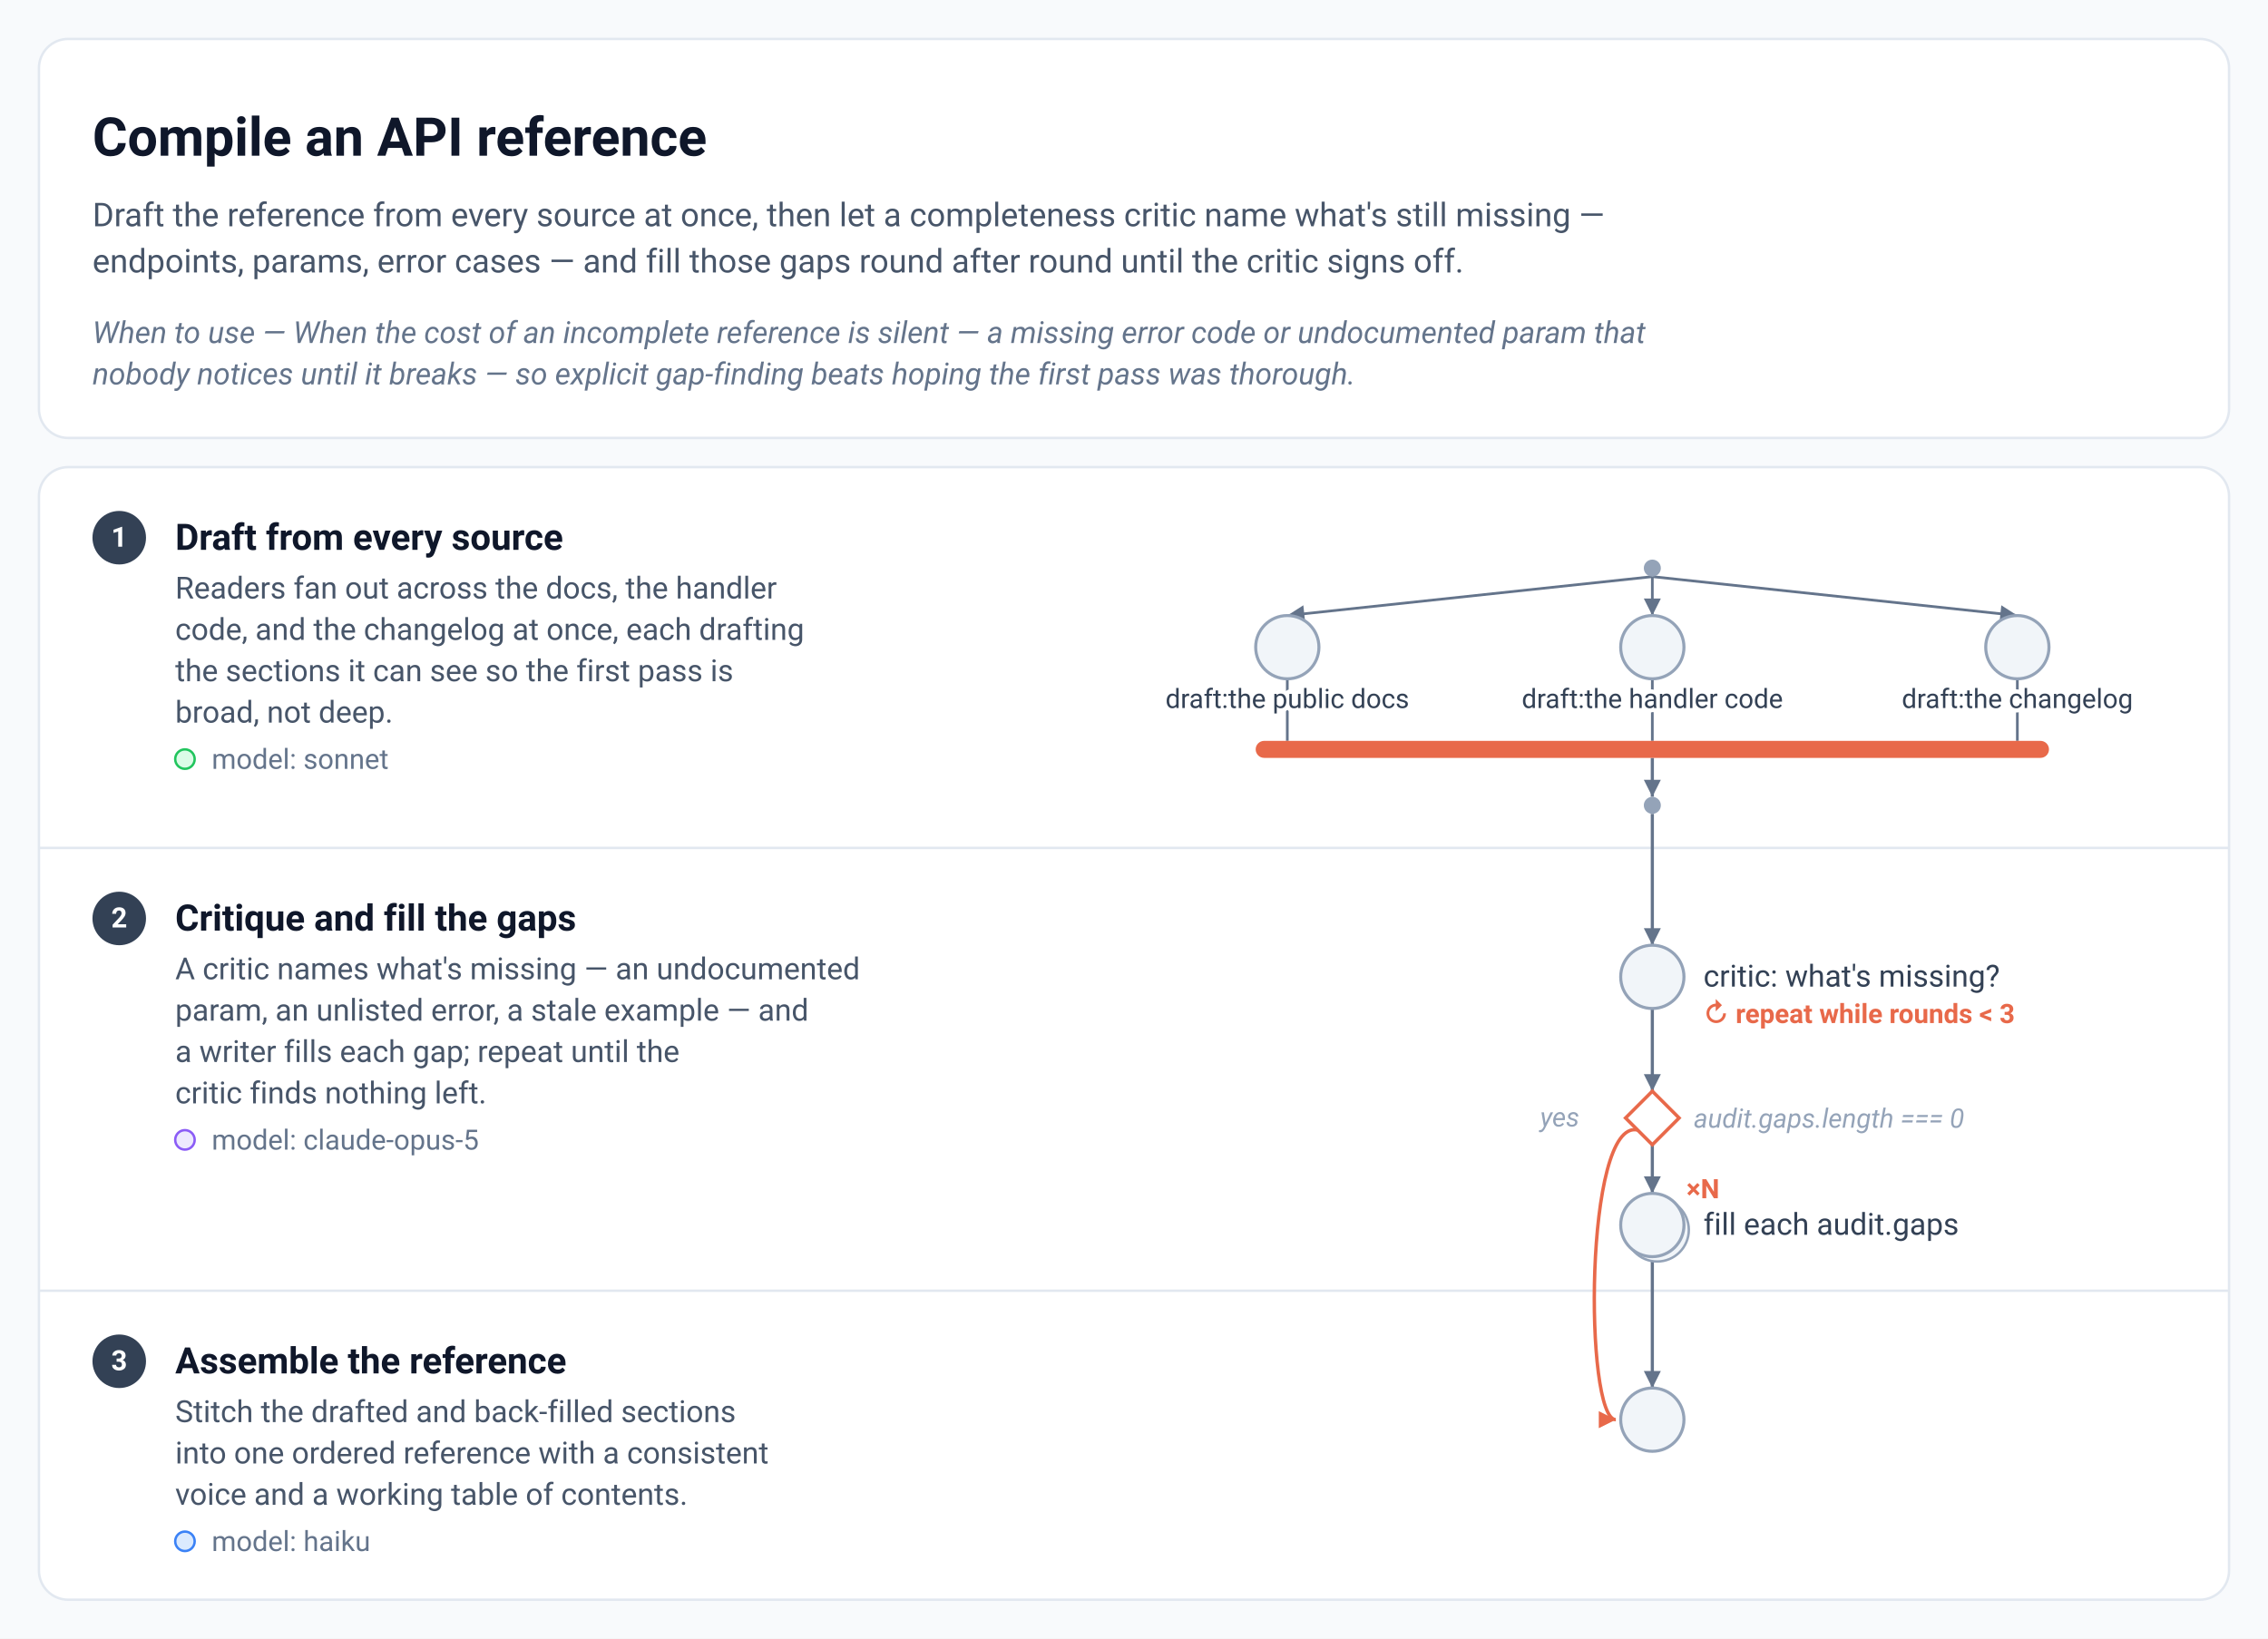
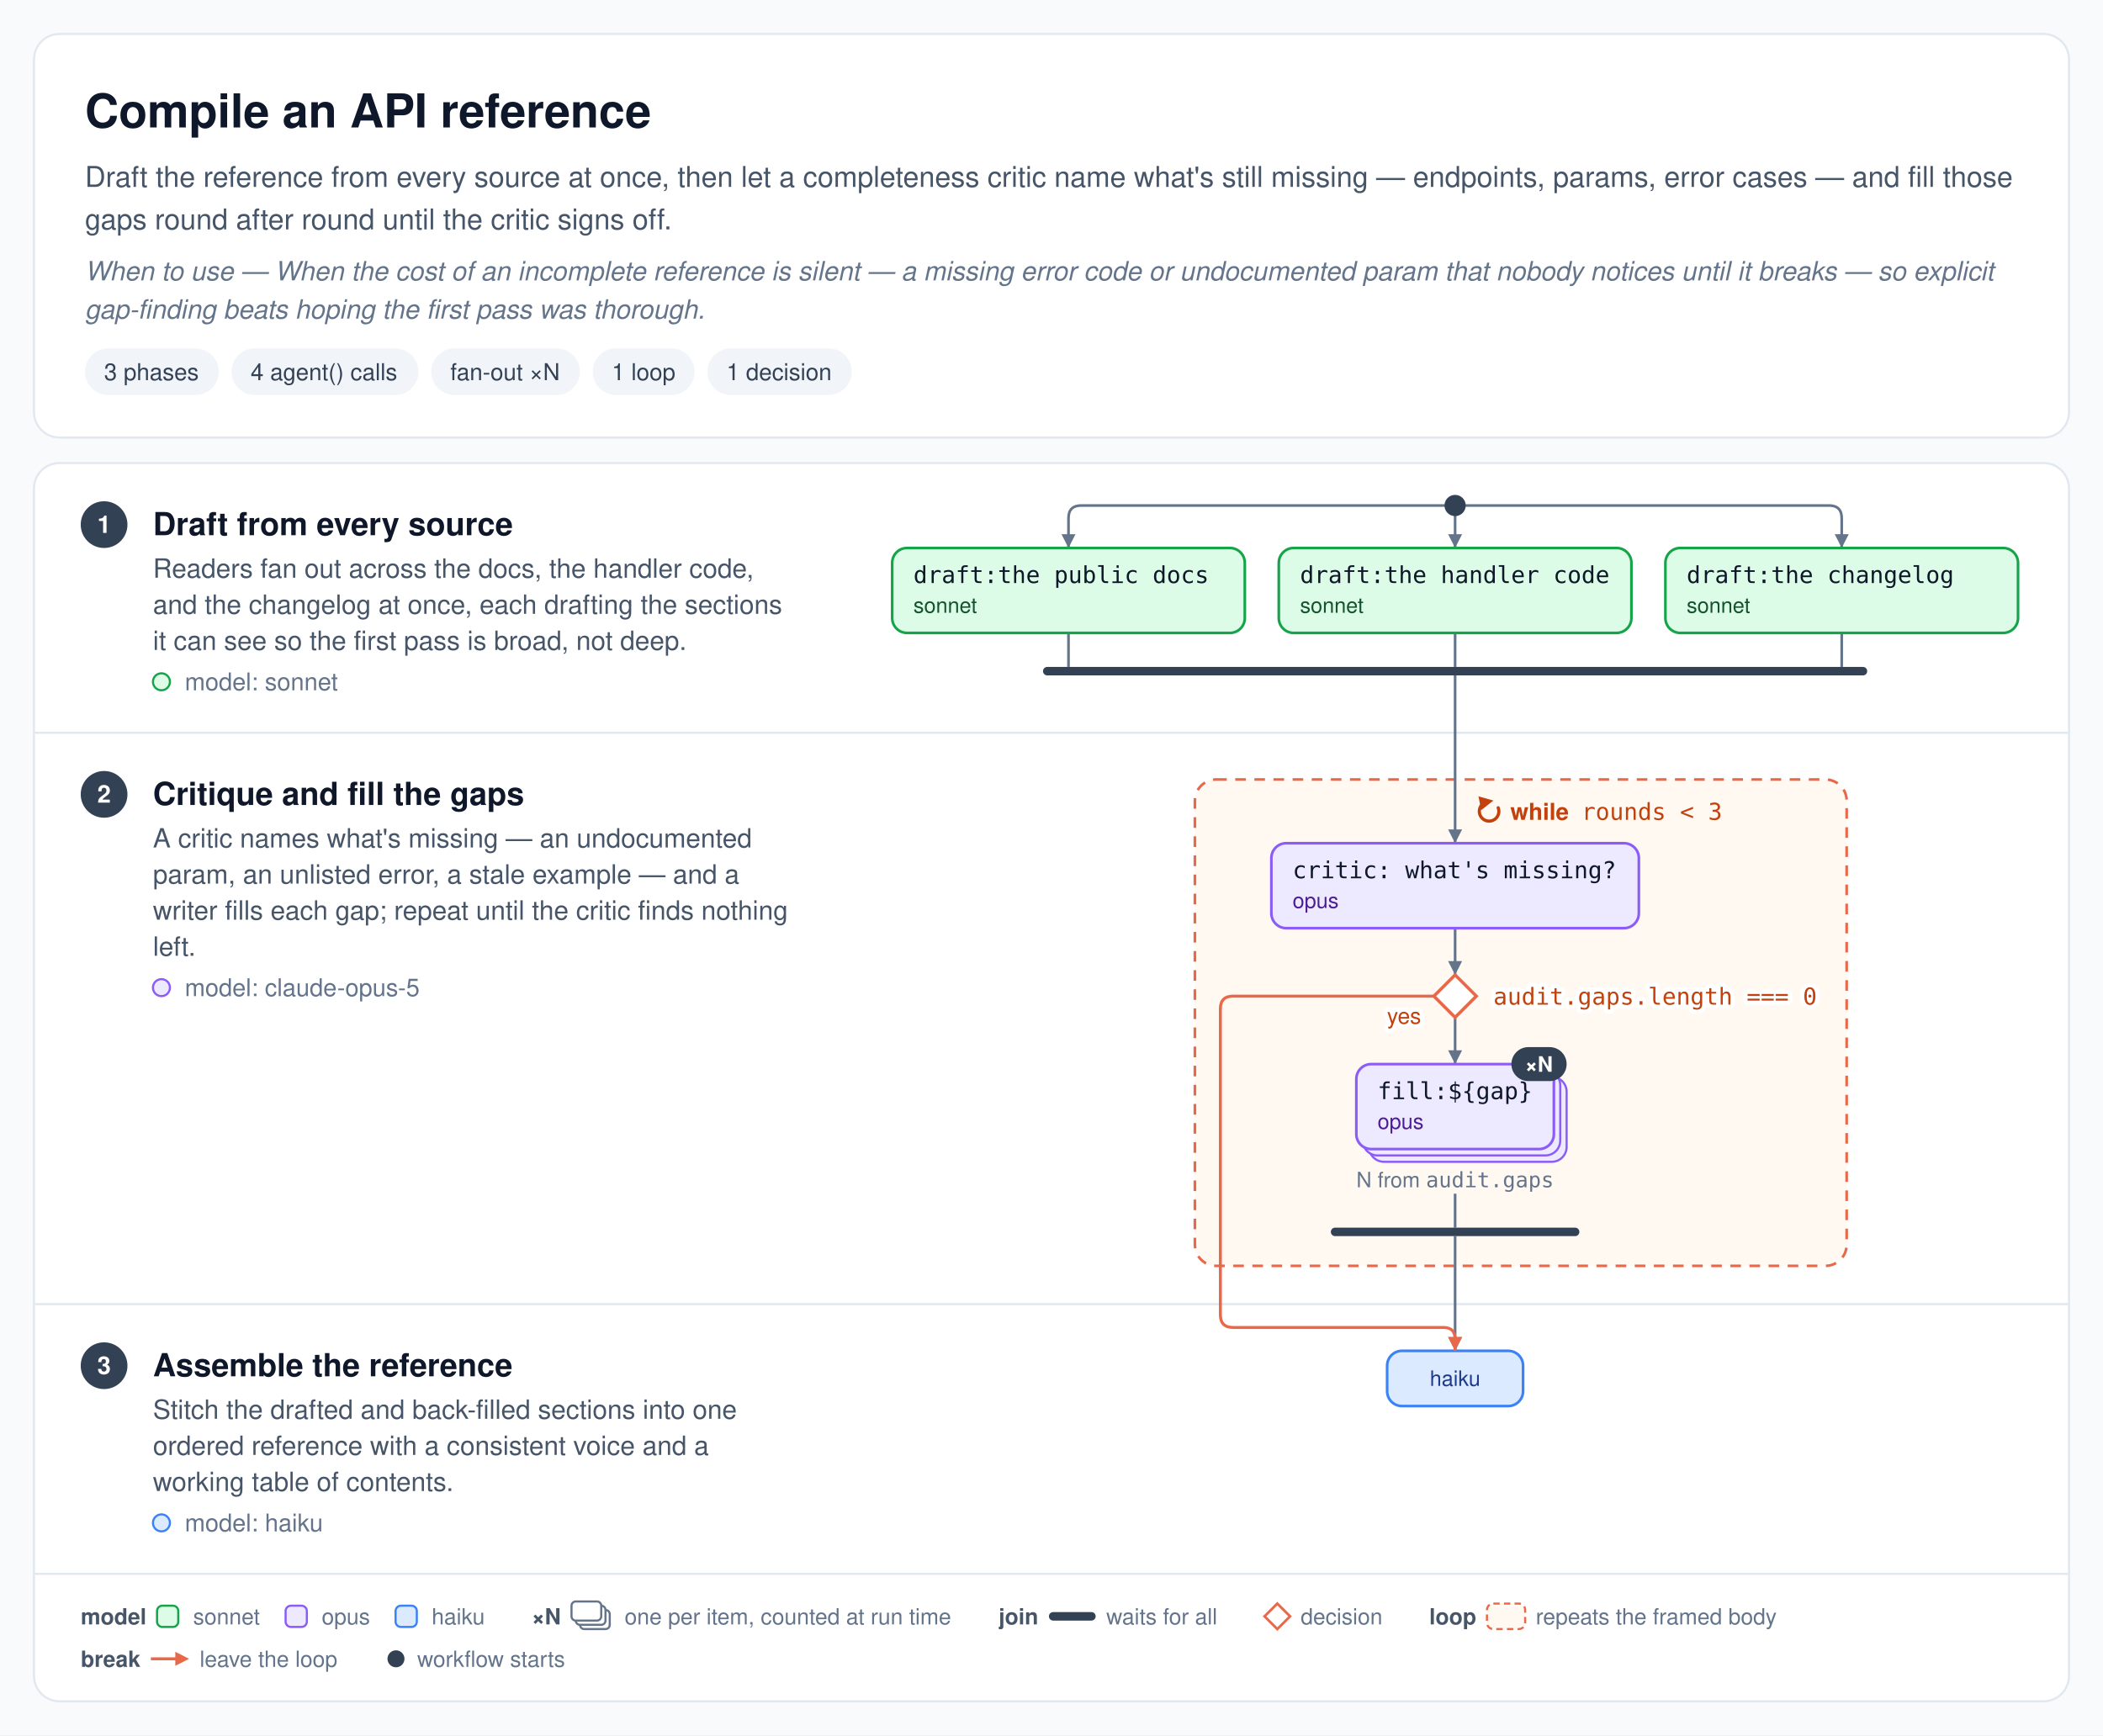
- <svg xmlns="http://www.w3.org/2000/svg" width="932" height="673.5" viewBox="0 0 932 673.5" font-family="-apple-system, BlinkMacSystemFont, 'Segoe UI', Roboto, Helvetica, Arial, sans-serif">
-   <rect width="932" height="673.5" fill="#f8fafc" />
+ <svg xmlns="http://www.w3.org/2000/svg" width="990" height="817" viewBox="0 0 990 817" role="img" font-family="Helvetica, Arial, 'Liberation Sans', sans-serif">
+   <rect width="990" height="817" fill="#f8fafc" />
  <g transform="translate(0 16)">
    <g class="header-card">
-       <rect x="16" y="0" width="900" height="164" rx="12" fill="#ffffff" stroke="#e2e8f0" stroke-width="1" />
-       <text x="38" y="48" font-size="22" fill="#0f172a" font-weight="700">Compile an API reference</text>
-       <text x="38" y="77" font-size="13.5" fill="#475569">Draft the reference from every source at once, then let a completeness critic name what's still missing —</text>
-       <text x="38" y="96" font-size="13.5" fill="#475569">endpoints, params, error cases — and fill those gaps round after round until the critic signs off.</text>
-       <text x="38" y="125" font-size="12.5" fill="#64748b" font-style="italic">When to use — When the cost of an incomplete reference is silent — a missing error code or undocumented param that</text>
-       <text x="38" y="142" font-size="12.5" fill="#64748b" font-style="italic">nobody notices until it breaks — so explicit gap-finding beats hoping the first pass was thorough.</text>
+       <rect x="16" y="0" width="958" height="190" rx="12" fill="#ffffff" stroke="#e2e8f0" stroke-width="1" />
+       <text x="40" y="44" font-size="22" fill="#0f172a" font-weight="700">Compile an API reference</text>
+       <text x="40" y="72" font-size="13.5" fill="#475569">Draft the reference from every source at once, then let a completeness critic name what's still missing — endpoints, params, error cases — and fill those</text>
+       <text x="40" y="92" font-size="13.5" fill="#475569">gaps round after round until the critic signs off.</text>
+       <text x="40" y="116" font-size="12.5" fill="#64748b" font-style="italic">When to use — When the cost of an incomplete reference is silent — a missing error code or undocumented param that nobody notices until it breaks — so explicit</text>
+       <text x="40" y="134" font-size="12.5" fill="#64748b" font-style="italic">gap-finding beats hoping the first pass was thorough.</text>
+       <rect x="40" y="148" width="63" height="22" rx="11" fill="#f1f5f9" />
+       <text x="49" y="163" font-size="11" fill="#334155">3 phases</text>
+       <rect x="109" y="148" width="88" height="22" rx="11" fill="#f1f5f9" />
+       <text x="118" y="163" font-size="11" fill="#334155">4 agent() calls</text>
+       <rect x="203" y="148" width="70" height="22" rx="11" fill="#f1f5f9" />
+       <text x="212" y="163" font-size="11" fill="#334155">fan-out ×N</text>
+       <rect x="279" y="148" width="48" height="22" rx="11" fill="#f1f5f9" />
+       <text x="288" y="163" font-size="11" fill="#334155">1 loop</text>
+       <rect x="333" y="148" width="68" height="22" rx="11" fill="#f1f5f9" />
+       <text x="342" y="163" font-size="11" fill="#334155">1 decision</text>
    </g>
  </g>
-   <g transform="translate(0 192)">
-     <rect x="16" y="0" width="900" height="465.5" rx="12" fill="#ffffff" stroke="#e2e8f0" stroke-width="1" />
+   <g transform="translate(0 218)">
+     <rect x="16" y="0" width="958" height="583" rx="12" fill="#ffffff" stroke="#e2e8f0" stroke-width="1" />
    <g class="swimlane" />
    <g class="swimlane">
-       <line x1="16" y1="156.5" x2="916" y2="156.5" stroke="#e2e8f0" stroke-width="1" />
+       <line x1="16" y1="127" x2="974" y2="127" stroke="#e2e8f0" stroke-width="1" />
    </g>
    <g class="swimlane">
-       <line x1="16" y1="338.5" x2="916" y2="338.5" stroke="#e2e8f0" stroke-width="1" />
+       <line x1="16" y1="396" x2="974" y2="396" stroke="#e2e8f0" stroke-width="1" />
    </g>
    <g transform="translate(0 0)">
      <g class="lane-label">
        <circle cx="49" cy="29" r="11" fill="#334155" />
-         <text x="49" y="32.7" font-size="11.5" fill="#ffffff" font-weight="700" text-anchor="middle">1</text>
+         <text x="49" y="32.9" font-size="11.5" fill="#ffffff" font-weight="700" text-anchor="middle">1</text>
        <text x="72" y="34" font-size="15" fill="#0f172a" font-weight="700">Draft from every source</text>
-         <text x="72" y="54" font-size="12.5" fill="#475569">Readers fan out across the docs, the handler</text>
-         <text x="72" y="71" font-size="12.5" fill="#475569">code, and the changelog at once, each drafting</text>
-         <text x="72" y="88" font-size="12.5" fill="#475569">the sections it can see so the first pass is</text>
-         <text x="72" y="105" font-size="12.5" fill="#475569">broad, not deep.</text>
-         <circle cx="76" cy="120" r="4" fill="#dcfce7" stroke="#22c55e" stroke-width="1" />
-         <text x="87" y="124" font-size="11.5" fill="#64748b">model: sonnet</text>
+         <text x="72" y="54" font-size="12.5" fill="#475569">Readers fan out across the docs, the handler code,</text>
+         <text x="72" y="71" font-size="12.5" fill="#475569">and the changelog at once, each drafting the sections</text>
+         <text x="72" y="88" font-size="12.5" fill="#475569">it can see so the first pass is broad, not deep.</text>
+         <circle cx="76" cy="103" r="4" fill="#dcfce7" stroke="#16a34a" />
+         <text x="87" y="107" font-size="11.5" fill="#64748b">model: sonnet</text>
      </g>
    </g>
-     <g transform="translate(0 156.5)">
+     <g transform="translate(0 127)">
      <g class="lane-label">
        <circle cx="49" cy="29" r="11" fill="#334155" />
-         <text x="49" y="32.7" font-size="11.5" fill="#ffffff" font-weight="700" text-anchor="middle">2</text>
+         <text x="49" y="32.9" font-size="11.5" fill="#ffffff" font-weight="700" text-anchor="middle">2</text>
        <text x="72" y="34" font-size="15" fill="#0f172a" font-weight="700">Critique and fill the gaps</text>
        <text x="72" y="54" font-size="12.5" fill="#475569">A critic names what's missing — an undocumented</text>
-         <text x="72" y="71" font-size="12.5" fill="#475569">param, an unlisted error, a stale example — and</text>
-         <text x="72" y="88" font-size="12.5" fill="#475569">a writer fills each gap; repeat until the</text>
-         <text x="72" y="105" font-size="12.5" fill="#475569">critic finds nothing left.</text>
-         <circle cx="76" cy="120" r="4" fill="#ede9fe" stroke="#8b5cf6" stroke-width="1" />
+         <text x="72" y="71" font-size="12.5" fill="#475569">param, an unlisted error, a stale example — and a</text>
+         <text x="72" y="88" font-size="12.5" fill="#475569">writer fills each gap; repeat until the critic finds nothing</text>
+         <text x="72" y="105" font-size="12.5" fill="#475569">left.</text>
+         <circle cx="76" cy="120" r="4" fill="#ede9fe" stroke="#8b5cf6" />
        <text x="87" y="124" font-size="11.5" fill="#64748b">model: claude-opus-5</text>
      </g>
    </g>
-     <g transform="translate(0 338.5)">
+     <g transform="translate(0 396)">
      <g class="lane-label">
        <circle cx="49" cy="29" r="11" fill="#334155" />
-         <text x="49" y="32.7" font-size="11.5" fill="#ffffff" font-weight="700" text-anchor="middle">3</text>
+         <text x="49" y="32.9" font-size="11.5" fill="#ffffff" font-weight="700" text-anchor="middle">3</text>
        <text x="72" y="34" font-size="15" fill="#0f172a" font-weight="700">Assemble the reference</text>
-         <text x="72" y="54" font-size="12.5" fill="#475569">Stitch the drafted and back-filled sections</text>
-         <text x="72" y="71" font-size="12.5" fill="#475569">into one ordered reference with a consistent</text>
-         <text x="72" y="88" font-size="12.5" fill="#475569">voice and a working table of contents.</text>
-         <circle cx="76" cy="103" r="4" fill="#dbeafe" stroke="#3b82f6" stroke-width="1" />
+         <text x="72" y="54" font-size="12.5" fill="#475569">Stitch the drafted and back-filled sections into one</text>
+         <text x="72" y="71" font-size="12.5" fill="#475569">ordered reference with a consistent voice and a</text>
+         <text x="72" y="88" font-size="12.5" fill="#475569">working table of contents.</text>
+         <circle cx="76" cy="103" r="4" fill="#dbeafe" stroke="#3b82f6" />
        <text x="87" y="107" font-size="11.5" fill="#64748b">model: haiku</text>
      </g>
    </g>
-     <g class="topology" transform="translate(375 0)">
-       <g class="edge">
-         <path d="M 304 45 L 154 61" fill="none" stroke="#64748b" stroke-width="1.1" />
-         <polygon points="154,61 160.59,56.78 161.33,63.74" fill="#64748b" />
+     <g class="topology" transform="translate(381 0)">
+       <g class="loop-frame">
+         <rect x="181.5" y="149" width="306.83" height="229" rx="10" fill="#fff7ed" stroke="#e8694a" stroke-width="1.25" fill-opacity="0.7" stroke-dasharray="5 4" />
+         <path d="M 324.28 162.31 A 4.6 4.6 0 1 1 319.09 159.49" fill="none" stroke="#c2410c" stroke-width="1.5" stroke-linecap="round" />
+         <polygon points="322.03,158.9 316.31,163.42 315,156.95" fill="#c2410c" />
+         <text x="330" y="168" font-size="11" fill="#c2410c" font-weight="700">while</text>
+         <text x="363.5" y="168" font-size="11" fill="#c2410c" font-family="Menlo, Consolas, 'DejaVu Sans Mono', 'Liberation Mono', monospace">rounds &lt; 3</text>
      </g>
      <g class="edge">
-         <path d="M 304 45 L 304 61" fill="none" stroke="#64748b" stroke-width="1.1" />
-         <polygon points="304,61 300.5,54 307.5,54" fill="#64748b" />
+         <path d="M 304 20 L 128 20 Q 122 20 122 26 L 122 40" fill="none" stroke="#64748b" stroke-width="1.25" stroke-linejoin="round" />
+         <polygon points="122,40 118.7,33.5 125.3,33.5" fill="#64748b" />
      </g>
      <g class="edge">
-         <path d="M 304 45 L 454 61" fill="none" stroke="#64748b" stroke-width="1.1" />
-         <polygon points="454,61 446.67,63.74 447.41,56.78" fill="#64748b" />
+         <path d="M 304 20 L 304 40" fill="none" stroke="#64748b" stroke-width="1.25" stroke-linejoin="round" />
+         <polygon points="304,40 300.7,33.5 307.3,33.5" fill="#64748b" />
      </g>
      <g class="edge">
-         <path d="M 154 87 L 154 112.5" fill="none" stroke="#64748b" stroke-width="1.1" />
+         <path d="M 304 20 L 480 20 Q 486 20 486 26 L 486 40" fill="none" stroke="#64748b" stroke-width="1.25" stroke-linejoin="round" />
+         <polygon points="486,40 482.7,33.5 489.3,33.5" fill="#64748b" />
      </g>
      <g class="edge">
-         <path d="M 304 87 L 304 112.5" fill="none" stroke="#64748b" stroke-width="1.1" />
+         <path d="M 122 80 L 122 96" fill="none" stroke="#64748b" stroke-width="1.25" stroke-linejoin="round" />
      </g>
      <g class="edge">
-         <path d="M 454 87 L 454 112.5" fill="none" stroke="#64748b" stroke-width="1.1" />
+         <path d="M 304 80 L 304 96" fill="none" stroke="#64748b" stroke-width="1.25" stroke-linejoin="round" />
      </g>
      <g class="edge">
-         <path d="M 304 119.5 L 304 135.5" fill="none" stroke="#64748b" stroke-width="1.3" />
-         <polygon points="304,135.5 300.5,128.5 307.5,128.5" fill="#64748b" />
+         <path d="M 486 80 L 486 96" fill="none" stroke="#64748b" stroke-width="1.25" stroke-linejoin="round" />
      </g>
      <g class="edge">
-         <path d="M 304 222.5 L 304 256.5" fill="none" stroke="#64748b" stroke-width="1.3" />
-         <polygon points="304,256.5 300.5,249.5 307.5,249.5" fill="#64748b" />
+         <path d="M 304 219 L 304 241" fill="none" stroke="#64748b" stroke-width="1.25" stroke-linejoin="round" />
+         <polygon points="304,241 300.7,234.5 307.3,234.5" fill="#64748b" />
      </g>
      <g class="edge">
-         <path d="M 304 278.5 L 304 298.5" fill="none" stroke="#64748b" stroke-width="1.3" />
-         <polygon points="304,298.5 300.5,291.5 307.5,291.5" fill="#64748b" />
+         <path d="M 304 344 L 304 360" fill="none" stroke="#64748b" stroke-width="1.25" stroke-linejoin="round" />
      </g>
      <g class="edge">
-         <path d="M 304 142.5 L 304 196.5" fill="none" stroke="#64748b" stroke-width="1.3" />
-         <polygon points="304,196.5 300.5,189.5 307.5,189.5" fill="#64748b" />
+         <path d="M 304 261 L 304 283" fill="none" stroke="#64748b" stroke-width="1.25" stroke-linejoin="round" />
+         <polygon points="304,283 300.7,276.5 307.3,276.5" fill="#64748b" />
      </g>
      <g class="edge">
-         <path d="M 304 324.5 L 304 378.5" fill="none" stroke="#64748b" stroke-width="1.3" />
-         <polygon points="304,378.5 300.5,371.5 307.5,371.5" fill="#64748b" />
+         <path d="M 304 100 L 304 179" fill="none" stroke="#64748b" stroke-width="1.25" stroke-linejoin="round" />
+         <polygon points="304,179 300.7,172.5 307.3,172.5" fill="#64748b" />
      </g>
-       <circle class="hub" cx="304" cy="41.5" r="3.5" fill="#94a3b8" />
+       <g class="edge">
+         <path d="M 304 364 L 304 418" fill="none" stroke="#64748b" stroke-width="1.25" stroke-linejoin="round" />
+         <polygon points="304,418 300.7,411.5 307.3,411.5" fill="#64748b" />
+       </g>
+       <circle class="start" cx="304" cy="20" r="5" fill="#334155" />
      <g class="agent-node">
-         <circle cx="154" cy="74" r="13" fill="#f1f5f9" stroke="#94a3b8" stroke-width="1.25" />
-         <text x="154" y="99" font-size="11" fill="#334155" text-anchor="middle" stroke="#ffffff" stroke-width="3.5" stroke-linejoin="round" paint-order="stroke fill">draft:the public docs</text>
+         <rect x="39" y="40" width="166" height="40" rx="7" fill="#dcfce7" stroke="#16a34a" stroke-width="1.25" />
+         <text x="49" y="56.5" font-size="11" fill="#0f172a" font-family="Menlo, Consolas, 'DejaVu Sans Mono', 'Liberation Mono', monospace">draft:the public docs</text>
+         <text x="49" y="70.5" font-size="10" fill="#14532d">sonnet</text>
      </g>
      <g class="agent-node">
-         <circle cx="304" cy="74" r="13" fill="#f1f5f9" stroke="#94a3b8" stroke-width="1.25" />
-         <text x="304" y="99" font-size="11" fill="#334155" text-anchor="middle" stroke="#ffffff" stroke-width="3.5" stroke-linejoin="round" paint-order="stroke fill">draft:the handler code</text>
+         <rect x="221" y="40" width="166" height="40" rx="7" fill="#dcfce7" stroke="#16a34a" stroke-width="1.25" />
+         <text x="231" y="56.5" font-size="11" fill="#0f172a" font-family="Menlo, Consolas, 'DejaVu Sans Mono', 'Liberation Mono', monospace">draft:the handler code</text>
+         <text x="231" y="70.5" font-size="10" fill="#14532d">sonnet</text>
      </g>
      <g class="agent-node">
-         <circle cx="454" cy="74" r="13" fill="#f1f5f9" stroke="#94a3b8" stroke-width="1.25" />
-         <text x="454" y="99" font-size="11" fill="#334155" text-anchor="middle" stroke="#ffffff" stroke-width="3.5" stroke-linejoin="round" paint-order="stroke fill">draft:the changelog</text>
+         <rect x="403" y="40" width="166" height="40" rx="7" fill="#dcfce7" stroke="#16a34a" stroke-width="1.25" />
+         <text x="413" y="56.5" font-size="11" fill="#0f172a" font-family="Menlo, Consolas, 'DejaVu Sans Mono', 'Liberation Mono', monospace">draft:the changelog</text>
+         <text x="413" y="70.5" font-size="10" fill="#14532d">sonnet</text>
      </g>
-       <rect class="barrier" x="141" y="112.5" width="326" height="7" rx="3.5" fill="#e8694a" />
-       <circle class="hub" cx="304" cy="139" r="3.5" fill="#94a3b8" />
+       <rect x="110" y="96" width="388" height="4" rx="2" fill="#334155" class="barrier" />
      <g class="agent-node">
-         <circle cx="304" cy="209.5" r="13" fill="#f1f5f9" stroke="#94a3b8" stroke-width="1.25" />
-         <text x="325" y="213.5" font-size="12.5" fill="#334155" stroke="#ffffff" stroke-width="3.5" stroke-linejoin="round" paint-order="stroke fill">critic: what's missing?</text>
+         <rect x="217.5" y="179" width="173" height="40" rx="7" fill="#ede9fe" stroke="#8b5cf6" stroke-width="1.25" />
+         <text x="227.5" y="195.5" font-size="11" fill="#0f172a" font-family="Menlo, Consolas, 'DejaVu Sans Mono', 'Liberation Mono', monospace">critic: what's missing?</text>
+         <text x="227.5" y="209.5" font-size="10" fill="#4c1d95">opus</text>
      </g>
      <g class="decision">
-         <polygon points="304,256.5 315,267.5 304,278.5 293,267.5" fill="#ffffff" stroke="#e8694a" stroke-width="1.4" />
-         <text x="321" y="271.5" font-size="11" fill="#94a3b8" font-style="italic" stroke="#ffffff" stroke-width="3.5" stroke-linejoin="round" paint-order="stroke fill">audit.gaps.length === 0</text>
+         <polygon points="304,241 314,251 304,261 294,251" fill="#ffffff" stroke="#e8694a" stroke-width="1.5" />
+         <text x="322" y="255" font-size="11" fill="#c2410c" font-family="Menlo, Consolas, 'DejaVu Sans Mono', 'Liberation Mono', monospace" stroke="#ffffff" stroke-width="4" stroke-linejoin="round" paint-order="stroke fill">audit.gaps.length === 0</text>
      </g>
      <g class="agent-node">
-         <circle cx="306" cy="313.5" r="13" fill="#f1f5f9" stroke="#94a3b8" stroke-width="1" />
-         <circle cx="304" cy="311.5" r="13" fill="#f1f5f9" stroke="#94a3b8" stroke-width="1.25" />
-         <text x="325" y="315.5" font-size="12.5" fill="#334155" stroke="#ffffff" stroke-width="3.5" stroke-linejoin="round" paint-order="stroke fill">fill each audit.gaps</text>
-         <text x="318" y="300.5" font-size="11" font-weight="700" fill="#e8694a">×N</text>
+         <rect x="263.5" y="289" width="93" height="40" rx="7" fill="#ede9fe" stroke="#8b5cf6" stroke-width="1" />
+         <rect x="260.5" y="286" width="93" height="40" rx="7" fill="#ede9fe" stroke="#8b5cf6" stroke-width="1" />
+         <rect x="257.5" y="283" width="93" height="40" rx="7" fill="#ede9fe" stroke="#8b5cf6" stroke-width="1.25" />
+         <text x="267.5" y="299.5" font-size="11" fill="#0f172a" font-family="Menlo, Consolas, 'DejaVu Sans Mono', 'Liberation Mono', monospace">fill:${gap}</text>
+         <text x="267.5" y="313.5" font-size="10" fill="#4c1d95">opus</text>
+         <rect x="330.5" y="275" width="26" height="16" rx="8" fill="#334155" />
+         <text x="343.5" y="286.6" font-size="10" fill="#ffffff" font-weight="700" text-anchor="middle">×N</text>
+         <text x="257.51" y="341" font-size="10" fill="#64748b">N from </text>
+         <text x="290.28" y="341" font-size="10" fill="#64748b" font-family="Menlo, Consolas, 'DejaVu Sans Mono', 'Liberation Mono', monospace">audit.gaps</text>
      </g>
+       <rect x="245.5" y="360" width="117" height="4" rx="2" fill="#334155" class="barrier" />
      <g class="agent-node">
-         <circle cx="304" cy="391.5" r="13" fill="#f1f5f9" stroke="#94a3b8" stroke-width="1.25" />
+         <rect x="272" y="418" width="64" height="26" rx="7" fill="#dbeafe" stroke="#3b82f6" stroke-width="1.25" />
+         <text x="304" y="434.5" font-size="10" fill="#1e3a8a" text-anchor="middle">haiku</text>
      </g>
      <g class="control-arc">
-         <path d="M 297.95 272.45 C 276 267.5 276 391.5 289 391.5" fill="none" stroke="#e8694a" stroke-width="1.4" />
-         <polygon points="289,391.5 282,395 282,388" fill="#e8694a" />
-         <text x="274" y="271" font-size="11" fill="#94a3b8" font-style="italic" text-anchor="end" stroke="#ffffff" stroke-width="3.5" stroke-linejoin="round" paint-order="stroke fill">yes</text>
+         <path d="M 294 251 L 199.5 251 Q 193.5 251 193.5 257 L 193.5 401 Q 193.5 407 199.5 407 L 298.5 407 Q 304 407 304 412.5 L 304 418" fill="none" stroke="#e8694a" stroke-width="1.4" stroke-linejoin="round" />
+         <polygon points="304,418 300.7,411.5 307.3,411.5" fill="#e8694a" />
+         <text x="288" y="264" font-size="10.5" fill="#c2410c" text-anchor="end" stroke="#ffffff" stroke-width="4" stroke-linejoin="round" paint-order="stroke fill">yes</text>
      </g>
-       <g class="loop-badge">
-         <text x="325" y="228.5" font-size="11" fill="#e8694a" font-weight="600" stroke="#ffffff" stroke-width="3.5" stroke-linejoin="round" paint-order="stroke fill">↻ repeat while rounds &lt; 3</text>
-       </g>
+     </g>
+     <line x1="16" y1="523" x2="974" y2="523" stroke="#e2e8f0" stroke-width="1" />
+     <g class="legend" transform="translate(0 536)">
+       <text x="38" y="10.8" font-size="10.5" fill="#475569" font-weight="700">model</text>
+       <rect x="73.92" y="2" width="10" height="10" rx="2.5" fill="#dcfce7" stroke="#16a34a" stroke-width="1" />
+       <text x="90.92" y="10.8" font-size="10.5" fill="#64748b">sonnet</text>
+       <rect x="134.45" y="2" width="10" height="10" rx="2.5" fill="#ede9fe" stroke="#8b5cf6" stroke-width="1" />
+       <text x="151.45" y="10.8" font-size="10.5" fill="#64748b">opus</text>
+       <rect x="186.22" y="2" width="10" height="10" rx="2.5" fill="#dbeafe" stroke="#3b82f6" stroke-width="1" />
+       <text x="203.22" y="10.8" font-size="10.5" fill="#64748b">haiku</text>
+       <text x="250.32" y="10.8" font-size="10.5" fill="#475569" font-weight="700">×N</text>
+       <rect x="273.04" y="4" width="14" height="9" rx="2" fill="#ffffff" stroke="#64748b" stroke-width="1" />
+       <rect x="271.04" y="2" width="14" height="9" rx="2" fill="#ffffff" stroke="#64748b" stroke-width="1" />
+       <rect x="269.04" y="0" width="14" height="9" rx="2" fill="#ffffff" stroke="#64748b" stroke-width="1" />
+       <text x="294.04" y="10.8" font-size="10.5" fill="#64748b">one per item, counted at run time</text>
+       <text x="470.13" y="10.8" font-size="10.5" fill="#475569" font-weight="700">join</text>
+       <rect x="493.79" y="5" width="22" height="4" rx="2" fill="#334155" />
+       <text x="520.79" y="10.8" font-size="10.5" fill="#64748b">waits for all</text>
+       <polygon points="601.3,1 607.3,7 601.3,13 595.3,7" fill="#ffffff" stroke="#e8694a" stroke-width="1.2" />
+       <text x="612.3" y="10.8" font-size="10.5" fill="#64748b">decision</text>
+       <text x="672.83" y="10.8" font-size="10.5" fill="#475569" font-weight="700">loop</text>
+       <rect x="699.99" y="1" width="18" height="12" rx="3" fill="#fff7ed" stroke="#e8694a" stroke-width="1" fill-opacity="0.7" stroke-dasharray="3 2" />
+       <text x="722.99" y="10.8" font-size="10.5" fill="#64748b">repeats the framed body</text>
+       <text x="38" y="30.8" font-size="10.5" fill="#475569" font-weight="700">break</text>
+       <path d="M 71.02 27 L 83.02 27" fill="none" stroke="#e8694a" stroke-width="1.4" stroke-linejoin="round" />
+       <polygon points="89.02,27 82.52,30.3 82.52,23.7" fill="#e8694a" />
+       <text x="94.02" y="30.8" font-size="10.5" fill="#64748b">leave the loop</text>
+       <circle cx="186.41" cy="27" r="4" fill="#334155" />
+       <text x="196.41" y="30.8" font-size="10.5" fill="#64748b">workflow starts</text>
    </g>
  </g>
</svg>
